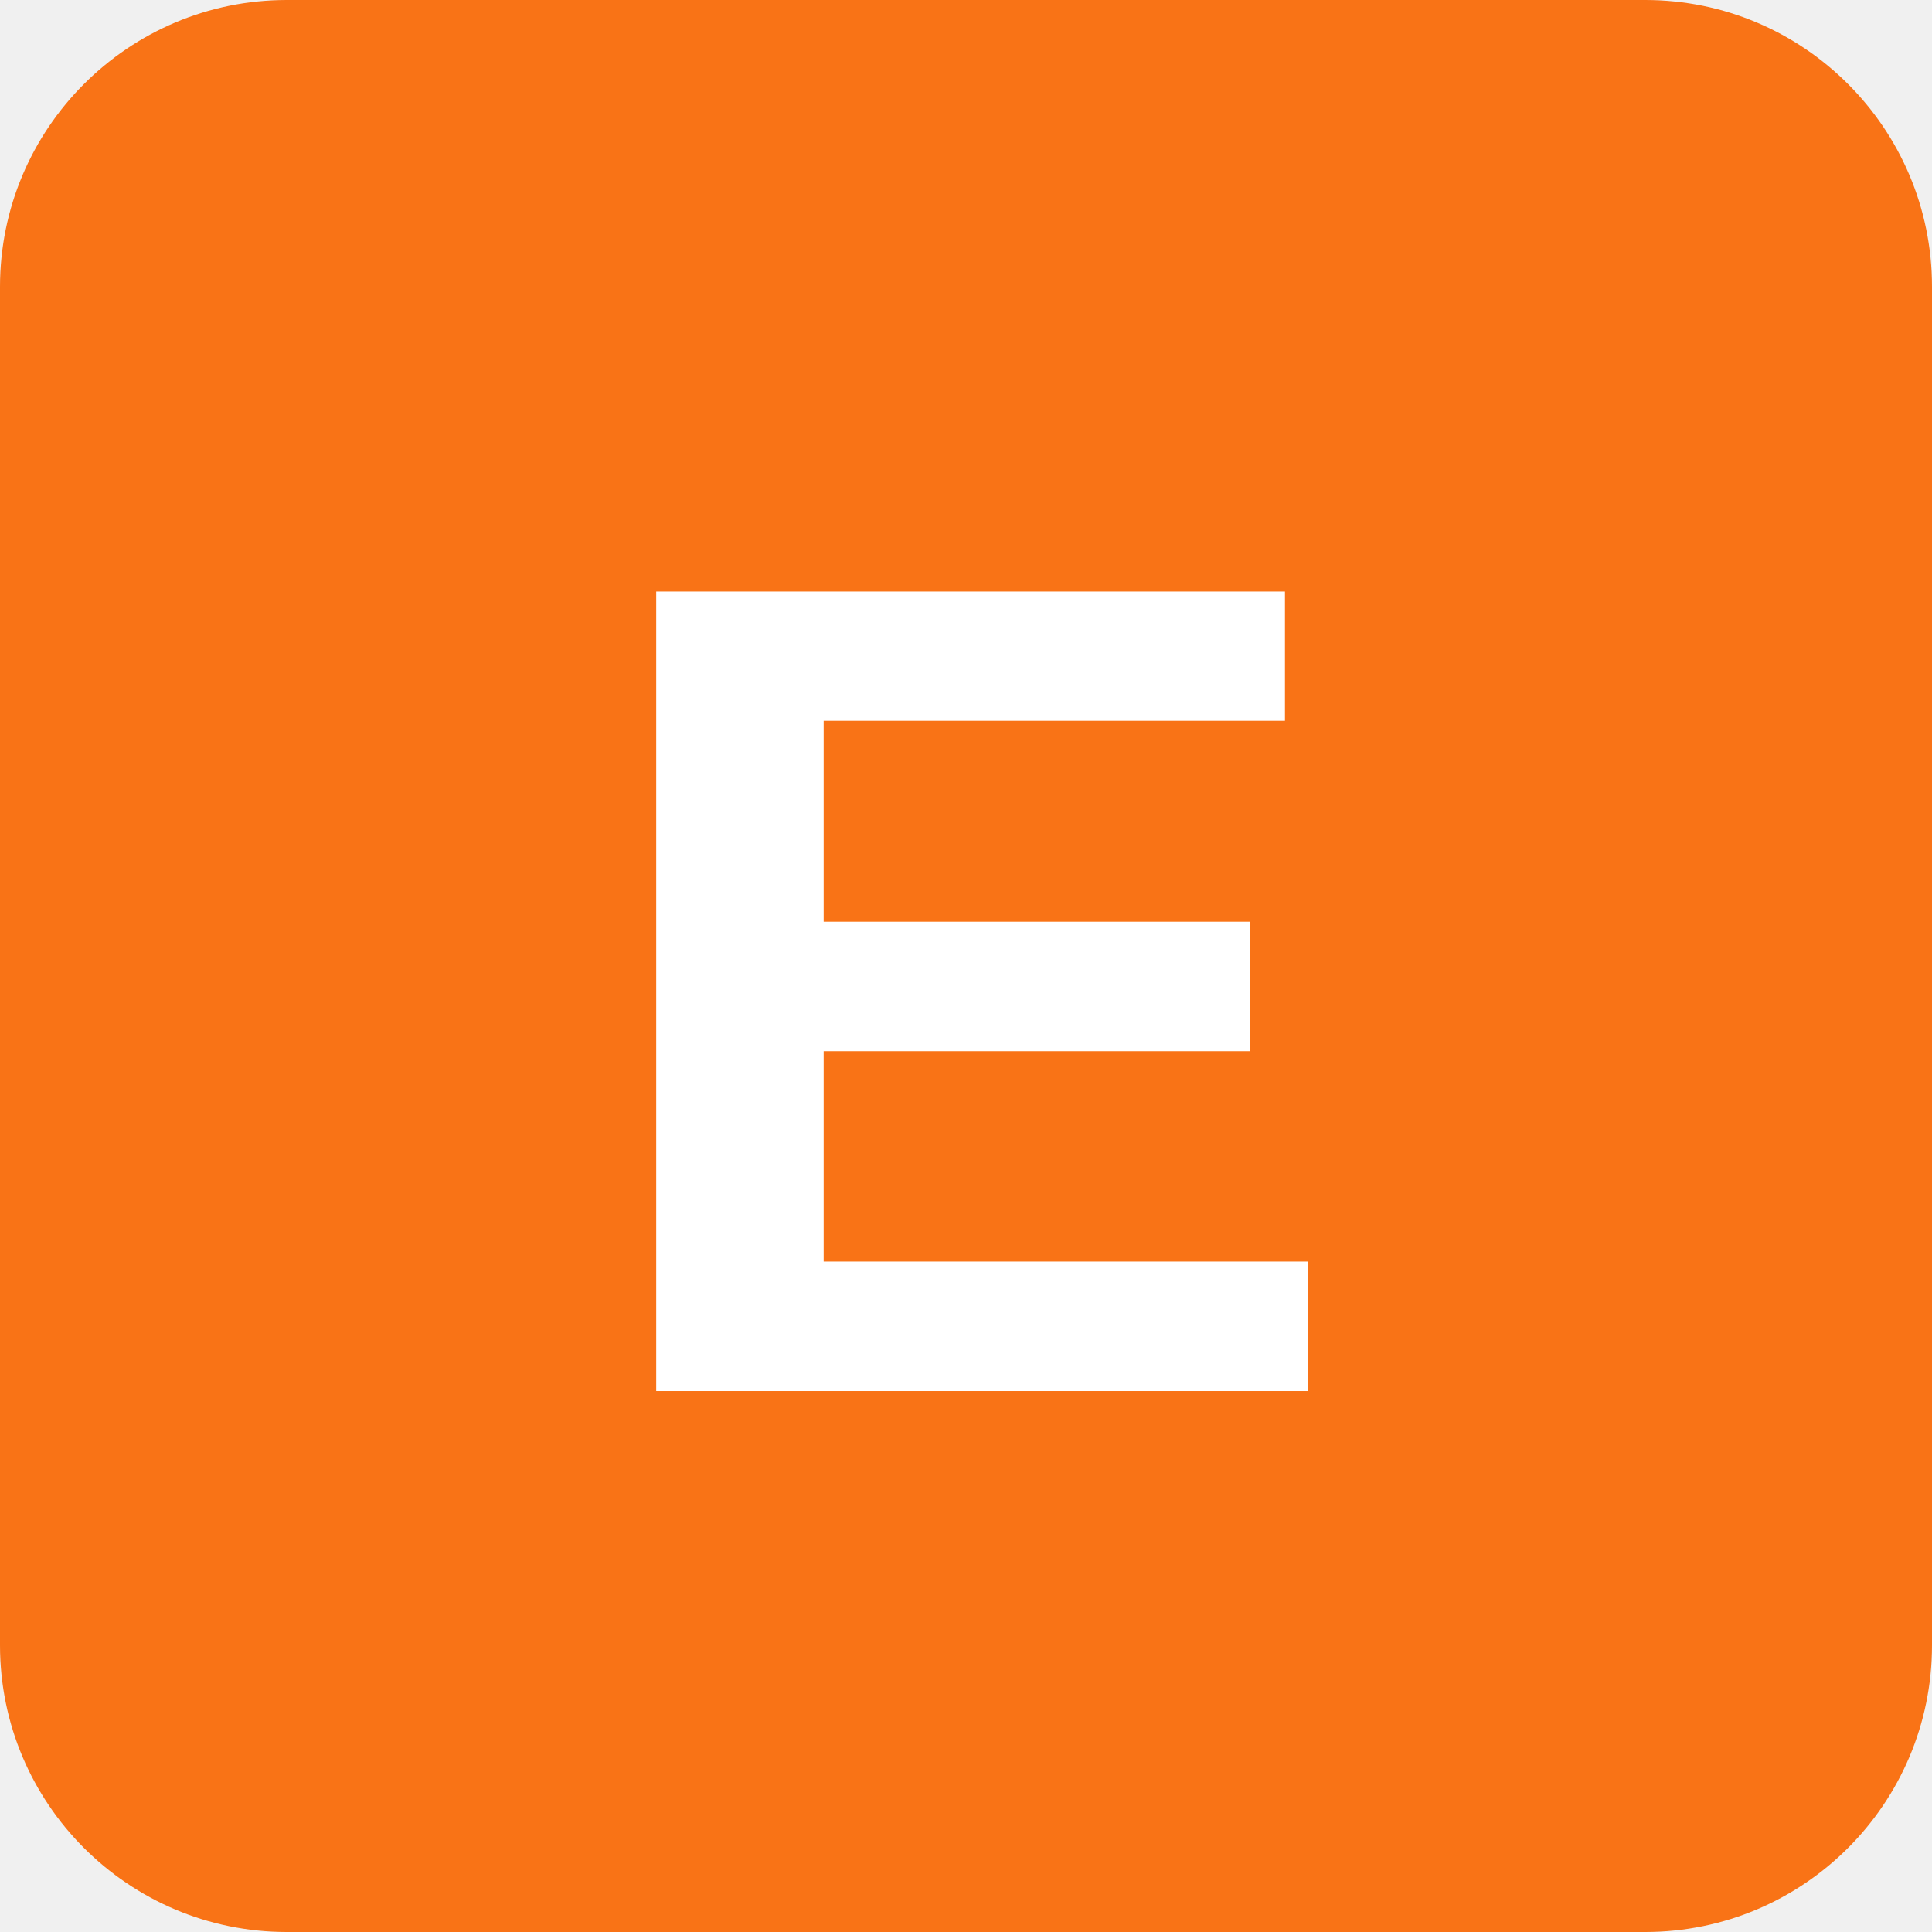
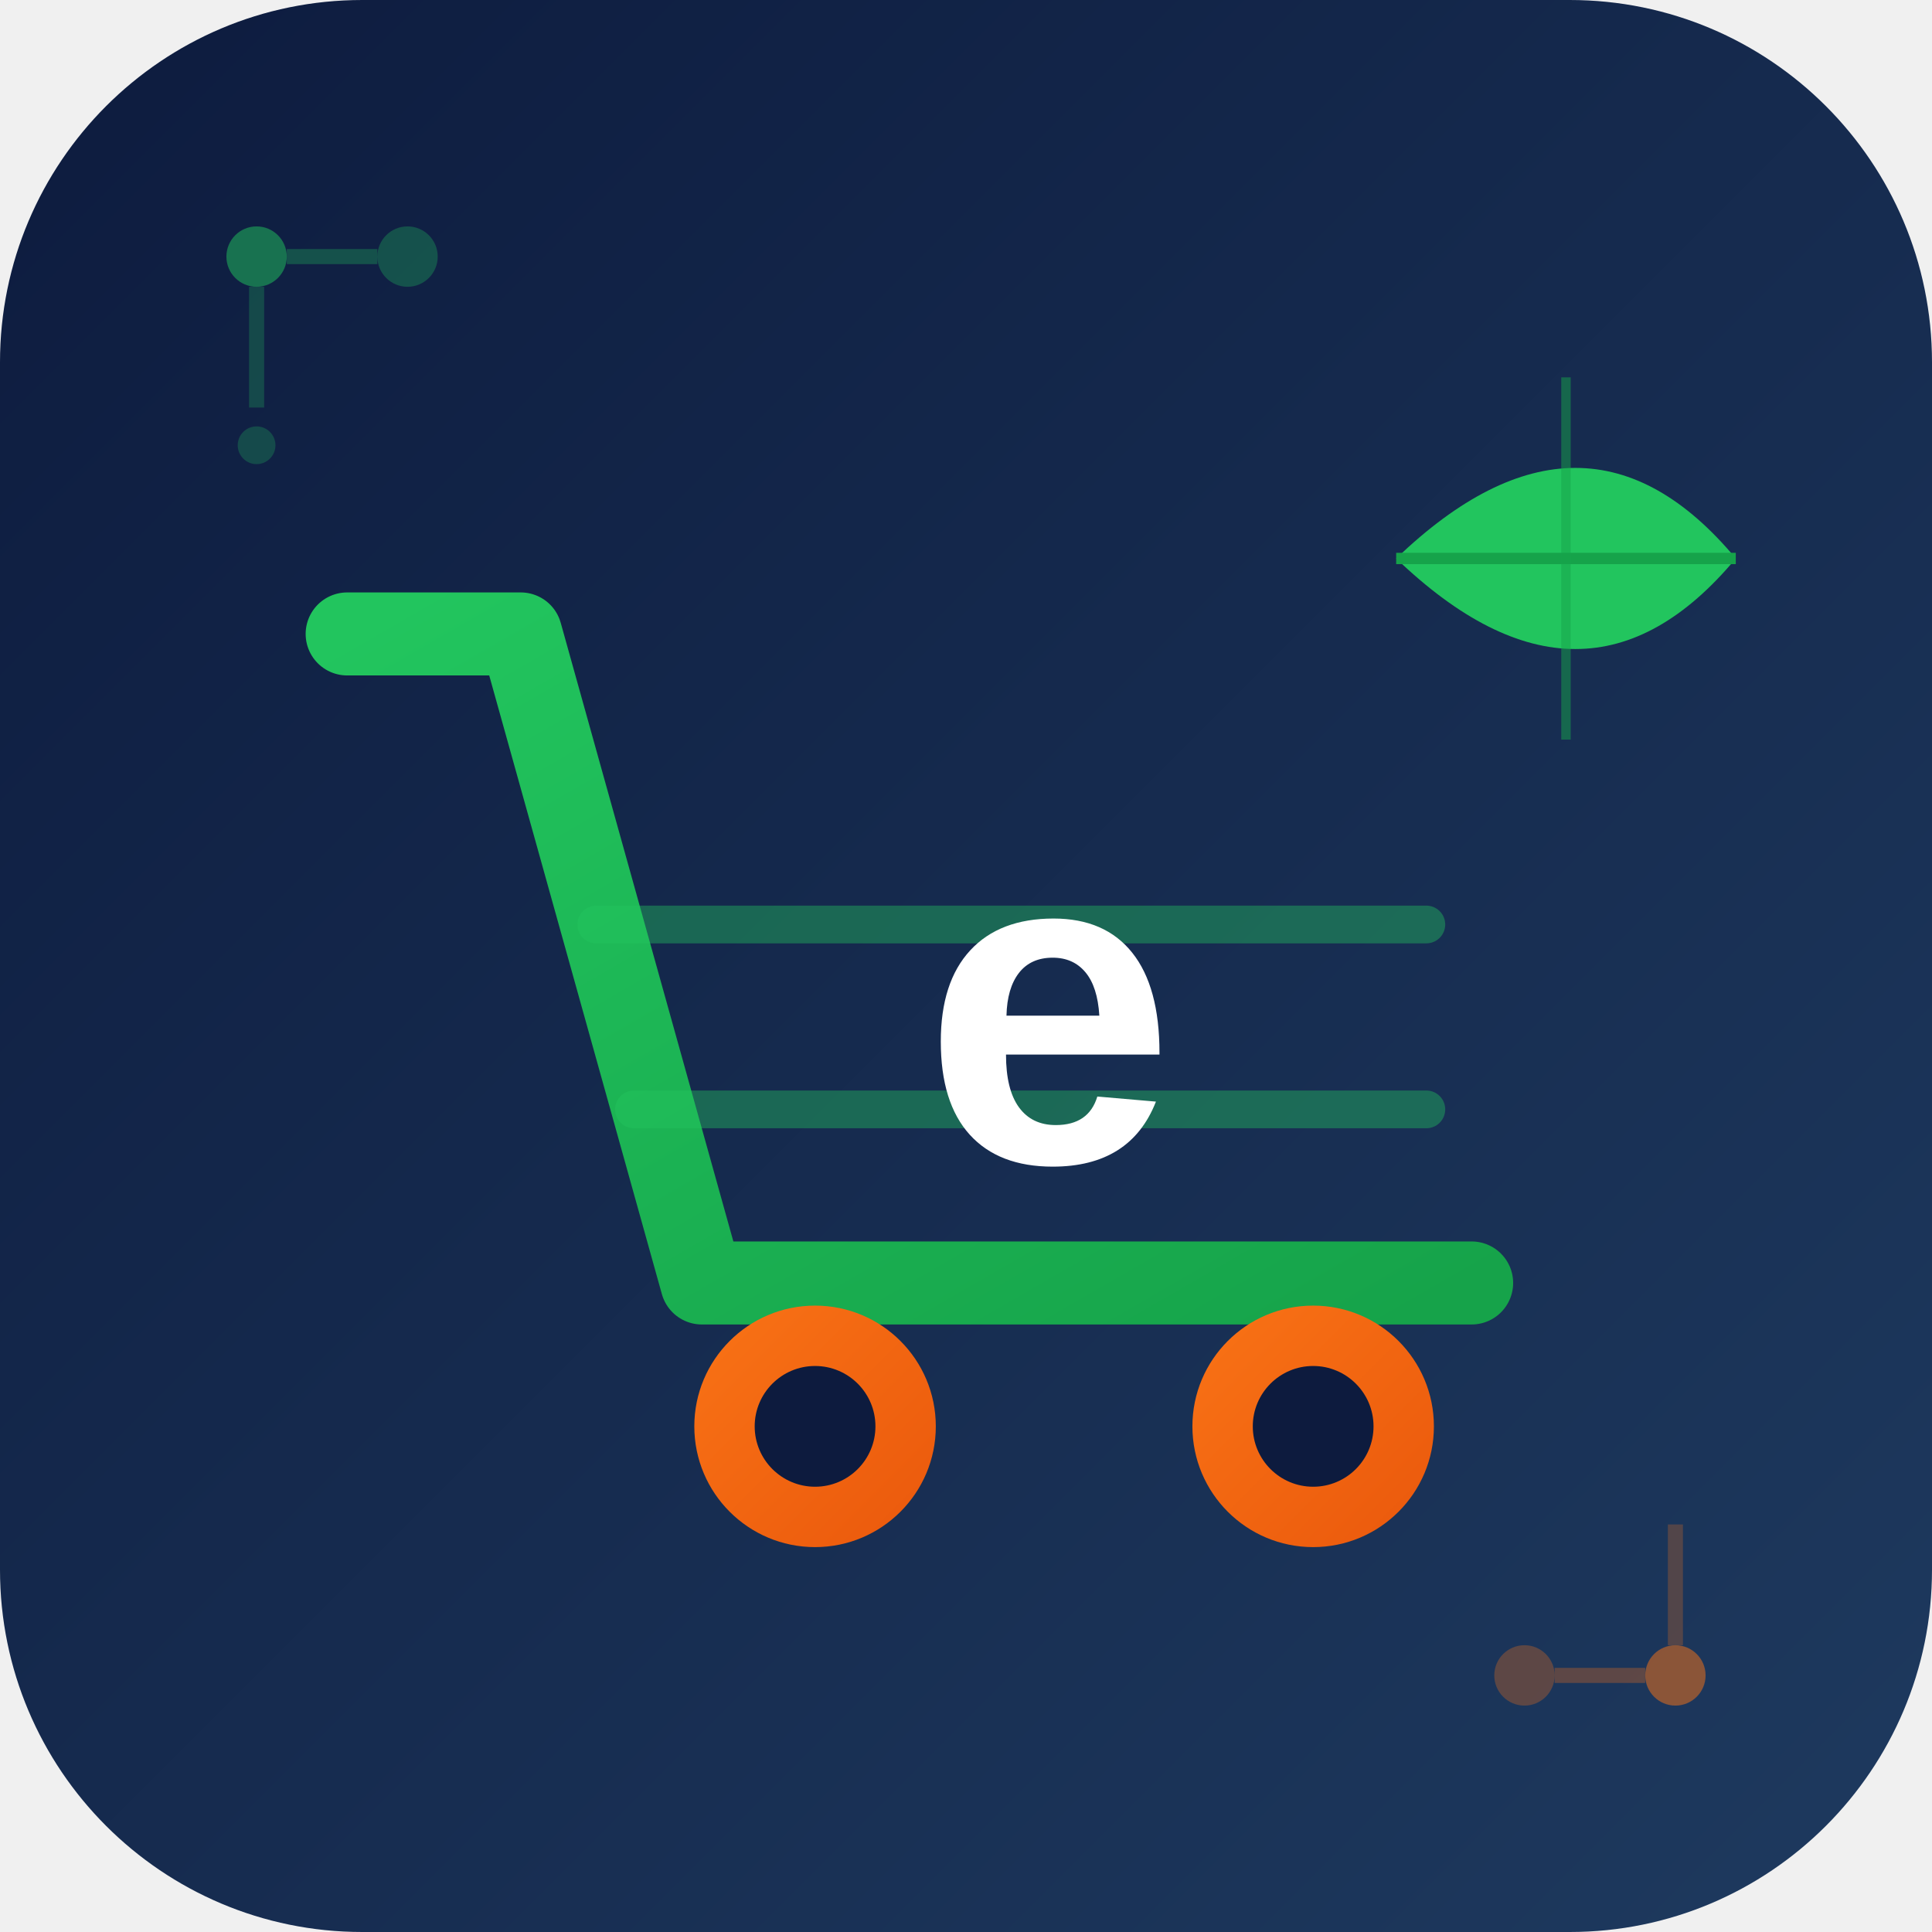
- <svg xmlns="http://www.w3.org/2000/svg" width="128" height="128" viewBox="0 0 128 128">
-   <rect width="128" height="128" rx="19" fill="#f97316" />
-   <text x="64" y="92.16" font-family="Arial,sans-serif" font-weight="bold" font-size="77" fill="white" text-anchor="middle">E</text>
+ <svg xmlns="http://www.w3.org/2000/svg" viewBox="0 0 512 512" role="img" aria-label="Eptomart">
+   <defs>
+     <linearGradient id="bg" x1="0%" y1="0%" x2="100%" y2="100%">
+       <stop offset="0%" stop-color="#0D1B3E" />
+       <stop offset="100%" stop-color="#1E3A5F" />
+     </linearGradient>
+     <linearGradient id="cartG" x1="0%" y1="0%" x2="100%" y2="100%">
+       <stop offset="0%" stop-color="#22C55E" />
+       <stop offset="100%" stop-color="#16A34A" />
+     </linearGradient>
+     <linearGradient id="wheelG" x1="0%" y1="0%" x2="100%" y2="100%">
+       <stop offset="0%" stop-color="#F97316" />
+       <stop offset="100%" stop-color="#EA580C" />
+     </linearGradient>
+   </defs>
+   <rect width="512" height="512" rx="96" ry="96" fill="url(#bg)" />
+   <circle cx="68" cy="68" r="8" fill="#22C55E" opacity="0.5" />
+   <circle cx="108" cy="68" r="8" fill="#22C55E" opacity="0.3" />
+   <line x1="76" y1="68" x2="100" y2="68" stroke="#22C55E" stroke-width="4" opacity="0.3" />
+   <line x1="68" y1="76" x2="68" y2="108" stroke="#22C55E" stroke-width="4" opacity="0.25" />
+   <circle cx="68" cy="118" r="5" fill="#22C55E" opacity="0.25" />
+   <circle cx="444" cy="444" r="8" fill="#F97316" opacity="0.5" />
+   <circle cx="404" cy="444" r="8" fill="#F97316" opacity="0.3" />
+   <line x1="412" y1="444" x2="436" y2="444" stroke="#F97316" stroke-width="4" opacity="0.3" />
+   <line x1="444" y1="404" x2="444" y2="436" stroke="#F97316" stroke-width="4" opacity="0.25" />
+   <polyline points="92,168 138,168 186,340 390,340" stroke="url(#cartG)" stroke-width="22" fill="none" stroke-linecap="round" stroke-linejoin="round" />
+   <line x1="158" y1="245" x2="378" y2="245" stroke="#22C55E" stroke-width="10" opacity="0.4" stroke-linecap="round" />
+   <line x1="168" y1="294" x2="378" y2="294" stroke="#22C55E" stroke-width="10" opacity="0.4" stroke-linecap="round" />
+   <line x1="158" y1="196" x2="400" y2="196" stroke="url(#cartG)" stroke-width="22" stroke-linecap="round" />
+   <circle cx="216" cy="378" r="32" fill="url(#wheelG)" />
+   <circle cx="216" cy="378" r="16" fill="#0D1B3E" />
+   <circle cx="348" cy="378" r="32" fill="url(#wheelG)" />
+   <circle cx="348" cy="378" r="16" fill="#0D1B3E" />
+   <text x="278" y="308" font-family="Arial, Helvetica, sans-serif" font-size="120" font-weight="900" fill="white" text-anchor="middle" dominant-baseline="auto">e</text>
+   <path d="M370 148 Q420 100 460 148 Q420 196 370 148 Z" fill="#22C55E" />
+   <line x1="370" y1="148" x2="460" y2="148" stroke="#16A34A" stroke-width="3" />
+   <line x1="415" y1="100" x2="415" y2="196" stroke="#16A34A" stroke-width="2.5" opacity="0.5" />
</svg>
